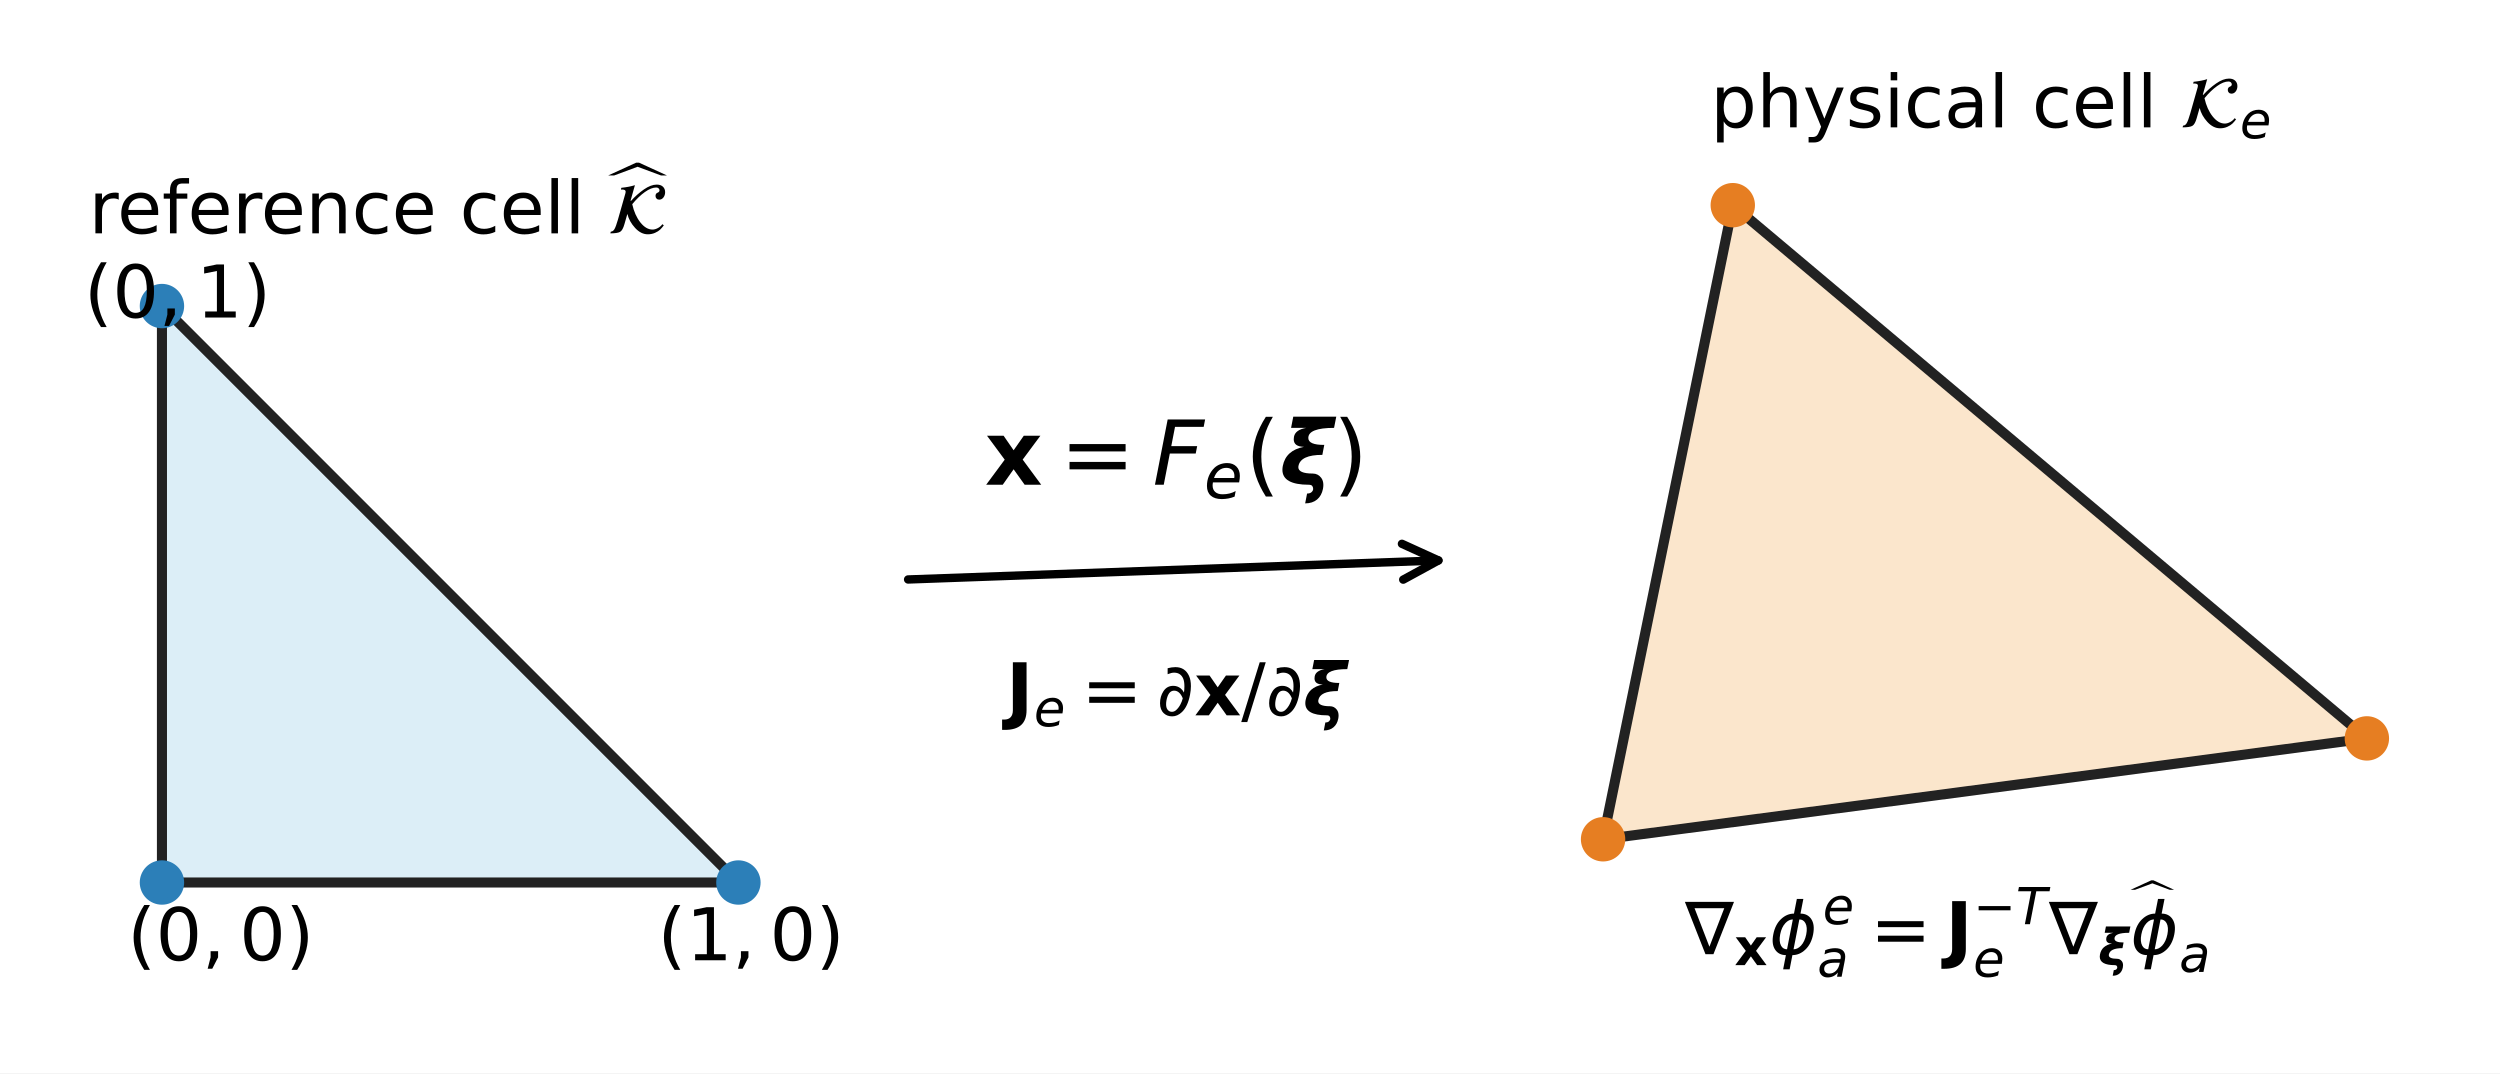
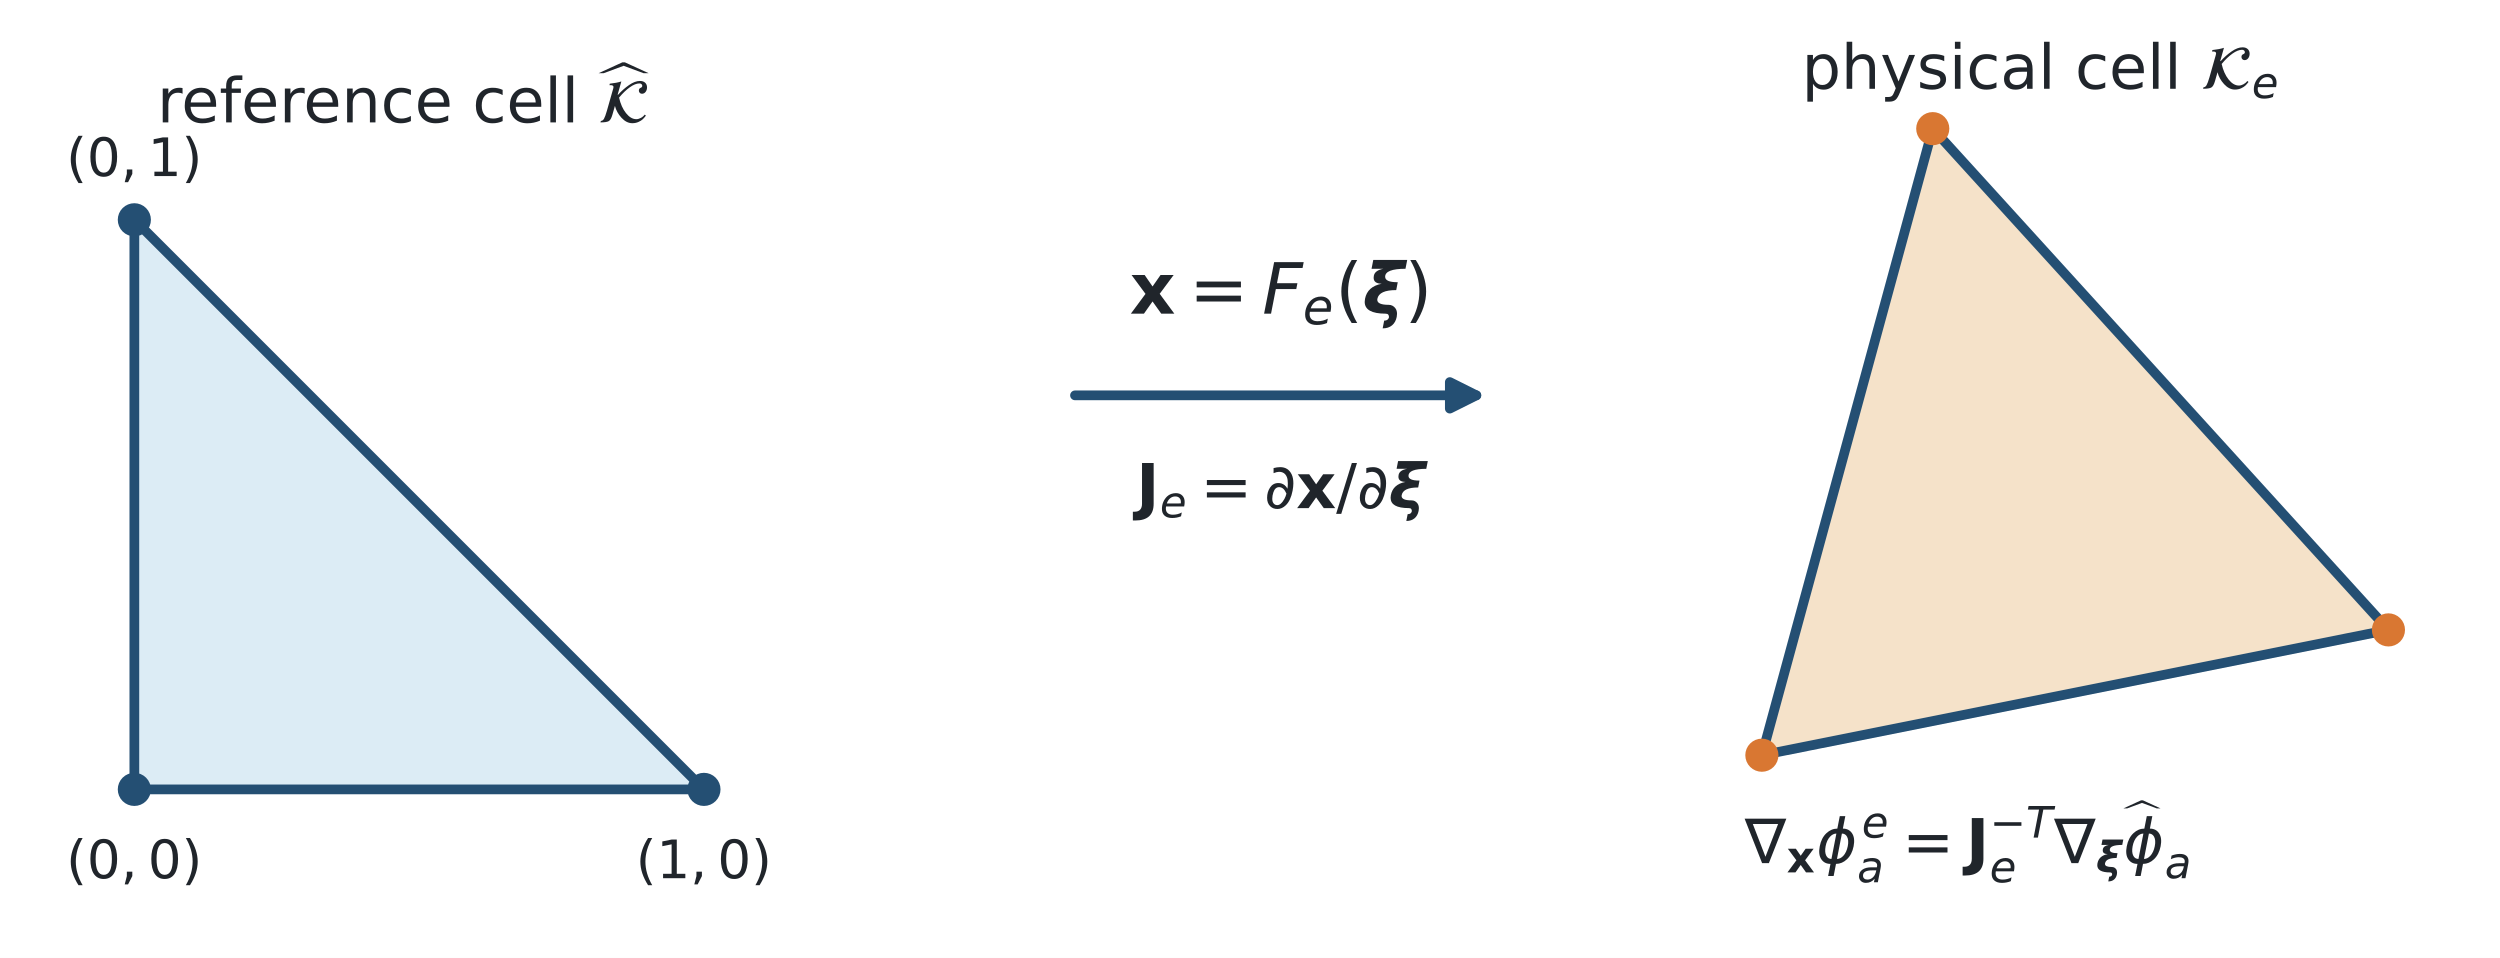
- <svg xmlns="http://www.w3.org/2000/svg" xmlns:xlink="http://www.w3.org/1999/xlink" width="446.526pt" height="191.7pt" viewBox="0 0 446.526 191.7" version="1.1">
+ <svg xmlns="http://www.w3.org/2000/svg" xmlns:xlink="http://www.w3.org/1999/xlink" width="565.703pt" height="216.756pt" viewBox="0 0 565.703 216.756" version="1.1">
  <defs>
    <style type="text/css">*{stroke-linejoin: round; stroke-linecap: butt}</style>
  </defs>
  <g id="figure_1">
    <g id="patch_1">
-       <path d="M 0 191.7  L 446.526 191.7  L 446.526 0  L 0 0  z " style="fill: #ffffff" />
+       <path d="M 0 216.756 L 565.703 216.756 L 565.703 0 L 0 0 z " style="fill: #ffffff" />
    </g>
    <g id="axes_1">
      <g id="patch_2">
-         <path d="M 28.926 157.626  L 131.886 157.626  L 28.926 54.666  z " clip-path="url(#p249326efd0)" style="fill: #dceef7; stroke: #222222; stroke-width: 1.8; stroke-linejoin: miter" />
-       </g>
-       <g id="patch_3">
-         <path d="M 286.326 149.904  L 422.748 131.886  L 309.492 36.648  z " clip-path="url(#p249326efd0)" style="fill: #fbe6cc; stroke: #222222; stroke-width: 1.8; stroke-linejoin: miter" />
-       </g>
-       <g id="patch_4">
-         <path d="M 162.2 103.5  Q 210.395 101.77 256.913 100.1  " clip-path="url(#p249326efd0)" style="fill: none; stroke: #000000; stroke-width: 1.5; stroke-linecap: round" />
-         <path d="M 250.403 97.132  L 256.913 100.1  L 250.632 103.528  " clip-path="url(#p249326efd0)" style="fill: none; stroke: #000000; stroke-width: 1.5; stroke-linecap: round" />
-       </g>
-       <g id="PathCollection_1">
-         <defs>
-           <path id="m99f0f6bdcd" d="M 0 3.464  C 0.919 3.464 1.8 3.099 2.449 2.449  C 3.099 1.8 3.464 0.919 3.464 0  C 3.464 -0.919 3.099 -1.8 2.449 -2.449  C 1.8 -3.099 0.919 -3.464 0 -3.464  C -0.919 -3.464 -1.8 -3.099 -2.449 -2.449  C -3.099 -1.8 -3.464 -0.919 -3.464 0  C -3.464 0.919 -3.099 1.8 -2.449 2.449  C -1.8 3.099 -0.919 3.464 0 3.464  z " style="stroke: #2c7fb8" />
-         </defs>
-         <g clip-path="url(#p249326efd0)">
-           <use xlink:href="#m99f0f6bdcd" x="28.926" y="157.626" style="fill: #2c7fb8; stroke: #2c7fb8" />
-         </g>
-       </g>
-       <g id="PathCollection_2">
-         <g clip-path="url(#p249326efd0)">
-           <use xlink:href="#m99f0f6bdcd" x="131.886" y="157.626" style="fill: #2c7fb8; stroke: #2c7fb8" />
-         </g>
-       </g>
-       <g id="PathCollection_3">
-         <g clip-path="url(#p249326efd0)">
-           <use xlink:href="#m99f0f6bdcd" x="28.926" y="54.666" style="fill: #2c7fb8; stroke: #2c7fb8" />
-         </g>
-       </g>
-       <g id="PathCollection_4">
-         <defs>
-           <path id="m989fce2bdb" d="M 0 3.464  C 0.919 3.464 1.8 3.099 2.449 2.449  C 3.099 1.8 3.464 0.919 3.464 0  C 3.464 -0.919 3.099 -1.8 2.449 -2.449  C 1.8 -3.099 0.919 -3.464 0 -3.464  C -0.919 -3.464 -1.8 -3.099 -2.449 -2.449  C -3.099 -1.8 -3.464 -0.919 -3.464 0  C -3.464 0.919 -3.099 1.8 -2.449 2.449  C -1.8 3.099 -0.919 3.464 0 3.464  z " style="stroke: #e67e22" />
-         </defs>
-         <g clip-path="url(#p249326efd0)">
-           <use xlink:href="#m989fce2bdb" x="286.326" y="149.904" style="fill: #e67e22; stroke: #e67e22" />
-         </g>
-       </g>
-       <g id="PathCollection_5">
-         <g clip-path="url(#p249326efd0)">
-           <use xlink:href="#m989fce2bdb" x="422.748" y="131.886" style="fill: #e67e22; stroke: #e67e22" />
-         </g>
-       </g>
-       <g id="PathCollection_6">
-         <g clip-path="url(#p249326efd0)">
-           <use xlink:href="#m989fce2bdb" x="309.492" y="36.648" style="fill: #e67e22; stroke: #e67e22" />
-         </g>
+         <path d="M 30.4 178.623 L 159.289 178.623 L 30.4 49.733 z " clip-path="url(#p530f36eb81)" style="fill: #dcecf5; stroke: #244f73; stroke-width: 2.2; stroke-linejoin: miter" />
      </g>
      <g id="text_1">
-         <g transform="translate(15.861 41.796) scale(0.13 -0.13)">
-           <defs>
-             <path id="DejaVuSans-55" d="M 2631 2963  Q 2534 3019 2420 3045  Q 2306 3072 2169 3072  Q 1681 3072 1420 2755  Q 1159 2438 1159 1844  L 1159 0  L 581 0  L 581 3500  L 1159 3500  L 1159 2956  Q 1341 3275 1631 3429  Q 1922 3584 2338 3584  Q 2397 3584 2469 3576  Q 2541 3569 2628 3553  L 2631 2963  z " transform="scale(0.015625)" />
-             <path id="DejaVuSans-48" d="M 3597 1894  L 3597 1613  L 953 1613  Q 991 1019 1311 708  Q 1631 397 2203 397  Q 2534 397 2845 478  Q 3156 559 3463 722  L 3463 178  Q 3153 47 2828 -22  Q 2503 -91 2169 -91  Q 1331 -91 842 396  Q 353 884 353 1716  Q 353 2575 817 3079  Q 1281 3584 2069 3584  Q 2775 3584 3186 3129  Q 3597 2675 3597 1894  z M 3022 2063  Q 3016 2534 2758 2815  Q 2500 3097 2075 3097  Q 1594 3097 1305 2825  Q 1016 2553 972 2059  L 3022 2063  z " transform="scale(0.015625)" />
-             <path id="DejaVuSans-49" d="M 2375 4863  L 2375 4384  L 1825 4384  Q 1516 4384 1395 4259  Q 1275 4134 1275 3809  L 1275 3500  L 2222 3500  L 2222 3053  L 1275 3053  L 1275 0  L 697 0  L 697 3053  L 147 3053  L 147 3500  L 697 3500  L 697 3744  Q 697 4328 969 4595  Q 1241 4863 1831 4863  L 2375 4863  z " transform="scale(0.015625)" />
-             <path id="DejaVuSans-51" d="M 3513 2113  L 3513 0  L 2938 0  L 2938 2094  Q 2938 2591 2744 2837  Q 2550 3084 2163 3084  Q 1697 3084 1428 2787  Q 1159 2491 1159 1978  L 1159 0  L 581 0  L 581 3500  L 1159 3500  L 1159 2956  Q 1366 3272 1645 3428  Q 1925 3584 2291 3584  Q 2894 3584 3203 3211  Q 3513 2838 3513 2113  z " transform="scale(0.015625)" />
-             <path id="DejaVuSans-46" d="M 3122 3366  L 3122 2828  Q 2878 2963 2633 3030  Q 2388 3097 2138 3097  Q 1578 3097 1268 2742  Q 959 2388 959 1747  Q 959 1106 1268 751  Q 1578 397 2138 397  Q 2388 397 2633 464  Q 2878 531 3122 666  L 3122 134  Q 2881 22 2623 -34  Q 2366 -91 2075 -91  Q 1284 -91 818 406  Q 353 903 353 1747  Q 353 2603 823 3093  Q 1294 3584 2113 3584  Q 2378 3584 2631 3529  Q 2884 3475 3122 3366  z " transform="scale(0.015625)" />
+         <g style="fill: #20252b" transform="translate(35.55562 27.82227) scale(0.14 -0.14)">
+           <defs>
+             <path id="DejaVuSans-55" d="M 2631 2963 Q 2534 3019 2420 3045 Q 2306 3072 2169 3072 Q 1681 3072 1420 2755 Q 1159 2438 1159 1844 L 1159 0 L 581 0 L 581 3500 L 1159 3500 L 1159 2956 Q 1341 3275 1631 3429 Q 1922 3584 2338 3584 Q 2397 3584 2469 3576 Q 2541 3569 2628 3553 L 2631 2963 z " transform="scale(0.015625)" />
+             <path id="DejaVuSans-48" d="M 3597 1894 L 3597 1613 L 953 1613 Q 991 1019 1311 708 Q 1631 397 2203 397 Q 2534 397 2845 478 Q 3156 559 3463 722 L 3463 178 Q 3153 47 2828 -22 Q 2503 -91 2169 -91 Q 1331 -91 842 396 Q 353 884 353 1716 Q 353 2575 817 3079 Q 1281 3584 2069 3584 Q 2775 3584 3186 3129 Q 3597 2675 3597 1894 z M 3022 2063 Q 3016 2534 2758 2815 Q 2500 3097 2075 3097 Q 1594 3097 1305 2825 Q 1016 2553 972 2059 L 3022 2063 z " transform="scale(0.015625)" />
+             <path id="DejaVuSans-49" d="M 2375 4863 L 2375 4384 L 1825 4384 Q 1516 4384 1395 4259 Q 1275 4134 1275 3809 L 1275 3500 L 2222 3500 L 2222 3053 L 1275 3053 L 1275 0 L 697 0 L 697 3053 L 147 3053 L 147 3500 L 697 3500 L 697 3744 Q 697 4328 969 4595 Q 1241 4863 1831 4863 L 2375 4863 z " transform="scale(0.015625)" />
+             <path id="DejaVuSans-51" d="M 3513 2113 L 3513 0 L 2938 0 L 2938 2094 Q 2938 2591 2744 2837 Q 2550 3084 2163 3084 Q 1697 3084 1428 2787 Q 1159 2491 1159 1978 L 1159 0 L 581 0 L 581 3500 L 1159 3500 L 1159 2956 Q 1366 3272 1645 3428 Q 1925 3584 2291 3584 Q 2894 3584 3203 3211 Q 3513 2838 3513 2113 z " transform="scale(0.015625)" />
+             <path id="DejaVuSans-46" d="M 3122 3366 L 3122 2828 Q 2878 2963 2633 3030 Q 2388 3097 2138 3097 Q 1578 3097 1268 2742 Q 959 2388 959 1747 Q 959 1106 1268 751 Q 1578 397 2138 397 Q 2388 397 2633 464 Q 2878 531 3122 666 L 3122 134 Q 2881 22 2623 -34 Q 2366 -91 2075 -91 Q 1284 -91 818 406 Q 353 903 353 1747 Q 353 2603 823 3093 Q 1294 3584 2113 3584 Q 2378 3584 2631 3529 Q 2884 3475 3122 3366 z " transform="scale(0.015625)" />
            <path id="DejaVuSans-3" transform="scale(0.015625)" />
-             <path id="DejaVuSans-4f" d="M 603 4863  L 1178 4863  L 1178 0  L 603 0  L 603 4863  z " transform="scale(0.015625)" />
-             <path id="STIXSizeTwoSym-Regular-12" d="M -1094 3610  L -1728 3610  L -4224 4538  L -6726 3610  L -7360 3610  L -4378 4973  L -4070 4973  L -1094 3610  z " transform="scale(0.015625)" />
-             <path id="STIXNonUnicode-Italic-7d" d="M 1971 2874  L 2010 2854  Q 2528 3430 3142 3859  Q 3757 4288 4275 4288  Q 4621 4288 4816 4105  Q 5011 3923 5011 3622  Q 5011 3354 4864 3158  Q 4717 2963 4486 2963  Q 4346 2963 4256 3059  Q 4166 3155 4166 3290  Q 4166 3411 4220 3481  Q 4275 3552 4342 3574  Q 4410 3597 4464 3648  Q 4518 3699 4518 3782  Q 4518 3878 4441 3955  Q 4365 4032 4230 4032  Q 3789 4032 3232 3635  Q 2675 3238 2118 2566  Q 2336 1587 2835 960  Q 3334 333 3904 333  Q 4122 333 4371 464  Q 4621 595 4768 806  L 4896 704  Q 4723 474 4569 326  Q 4416 179 4128 48  Q 3840 -83 3488 -83  Q 2886 -83 2371 477  Q 1856 1037 1690 1709  L 1434 813  Q 1280 262 1049 131  Q 819 0 192 0  L 237 154  Q 429 154 557 374  Q 685 595 858 1197  L 1517 3514  Q 1542 3590 1542 3661  Q 1542 3853 1242 3853  Q 1171 3853 1126 3846  L 1158 4006  Q 1882 4083 2355 4237  L 1971 2874  z " transform="scale(0.015625)" />
+             <path id="DejaVuSans-4f" d="M 603 4863 L 1178 4863 L 1178 0 L 603 0 L 603 4863 z " transform="scale(0.015625)" />
+             <path id="STIXSizeTwoSym-Regular-12" d="M -1094 3610 L -1728 3610 L -4224 4538 L -6726 3610 L -7360 3610 L -4378 4973 L -4070 4973 L -1094 3610 z " transform="scale(0.015625)" />
+             <path id="STIXNonUnicode-Italic-7d" d="M 1971 2874 L 2010 2854 Q 2528 3430 3142 3859 Q 3757 4288 4275 4288 Q 4621 4288 4816 4105 Q 5011 3923 5011 3622 Q 5011 3354 4864 3158 Q 4717 2963 4486 2963 Q 4346 2963 4256 3059 Q 4166 3155 4166 3290 Q 4166 3411 4220 3481 Q 4275 3552 4342 3574 Q 4410 3597 4464 3648 Q 4518 3699 4518 3782 Q 4518 3878 4441 3955 Q 4365 4032 4230 4032 Q 3789 4032 3232 3635 Q 2675 3238 2118 2566 Q 2336 1587 2835 960 Q 3334 333 3904 333 Q 4122 333 4371 464 Q 4621 595 4768 806 L 4896 704 Q 4723 474 4569 326 Q 4416 179 4128 48 Q 3840 -83 3488 -83 Q 2886 -83 2371 477 Q 1856 1037 1690 1709 L 1434 813 Q 1280 262 1049 131 Q 819 0 192 0 L 237 154 Q 429 154 557 374 Q 685 595 858 1197 L 1517 3514 Q 1542 3590 1542 3661 Q 1542 3853 1242 3853 Q 1171 3853 1126 3846 L 1158 4006 Q 1882 4083 2355 4237 L 1971 2874 z " transform="scale(0.015625)" />
          </defs>
          <use xlink:href="#DejaVuSans-55" transform="translate(0 0.890625)" />
          <use xlink:href="#DejaVuSans-48" transform="translate(39.11328 0.890625)" />
          <use xlink:href="#DejaVuSans-49" transform="translate(100.6367 0.890625)" />
          <use xlink:href="#DejaVuSans-48" transform="translate(135.8418 0.890625)" />
          <use xlink:href="#DejaVuSans-55" transform="translate(197.3652 0.890625)" />
          <use xlink:href="#DejaVuSans-48" transform="translate(236.4785 0.890625)" />
          <use xlink:href="#DejaVuSans-51" transform="translate(298.002 0.890625)" />
          <use xlink:href="#DejaVuSans-46" transform="translate(361.3809 0.890625)" />
          <use xlink:href="#DejaVuSans-48" transform="translate(416.3613 0.890625)" />
          <use xlink:href="#DejaVuSans-3" transform="translate(477.8848 0.890625)" />
          <use xlink:href="#DejaVuSans-46" transform="translate(509.6719 0.890625)" />
          <use xlink:href="#DejaVuSans-48" transform="translate(564.6523 0.890625)" />
          <use xlink:href="#DejaVuSans-4f" transform="translate(626.1758 0.890625)" />
          <use xlink:href="#DejaVuSans-4f" transform="translate(653.959 0.890625)" />
          <use xlink:href="#DejaVuSans-3" transform="translate(681.7422 0.890625)" />
          <use xlink:href="#STIXSizeTwoSym-Regular-12" transform="translate(808.5449 33.79688) scale(0.8263)" />
          <use xlink:href="#STIXNonUnicode-Italic-7d" transform="translate(713.5293 0.890625)" />
        </g>
      </g>
+       <g id="line2d_1">
+         <defs>
+           <path id="m562fd48746" d="M 0 3.25 C 0.862 3.25 1.689 2.908 2.298 2.298 C 2.908 1.689 3.25 0.862 3.25 0 C 3.25 -0.862 2.908 -1.689 2.298 -2.298 C 1.689 -2.908 0.862 -3.25 0 -3.25 C -0.862 -3.25 -1.689 -2.908 -2.298 -2.298 C -2.908 -1.689 -3.25 -0.862 -3.25 0 C -3.25 0.862 -2.908 1.689 -2.298 2.298 C -1.689 2.908 -0.862 3.25 0 3.25 z " style="stroke: #244f73" />
+         </defs>
+         <g clip-path="url(#p530f36eb81)">
+           <use xlink:href="#m562fd48746" x="30.4" y="178.623" style="fill: #244f73; stroke: #244f73" />
+         </g>
+       </g>
+       <g id="line2d_2">
+         <g clip-path="url(#p530f36eb81)">
+           <use xlink:href="#m562fd48746" x="159.289" y="178.623" style="fill: #244f73; stroke: #244f73" />
+         </g>
+       </g>
+       <g id="line2d_3">
+         <g clip-path="url(#p530f36eb81)">
+           <use xlink:href="#m562fd48746" x="30.4" y="49.733" style="fill: #244f73; stroke: #244f73" />
+         </g>
+       </g>
      <g id="text_2">
-         <g transform="translate(305.514 22.7484) scale(0.13 -0.13)">
-           <defs>
-             <path id="DejaVuSans-53" d="M 1159 525  L 1159 -1331  L 581 -1331  L 581 3500  L 1159 3500  L 1159 2969  Q 1341 3281 1617 3432  Q 1894 3584 2278 3584  Q 2916 3584 3314 3078  Q 3713 2572 3713 1747  Q 3713 922 3314 415  Q 2916 -91 2278 -91  Q 1894 -91 1617 61  Q 1341 213 1159 525  z M 3116 1747  Q 3116 2381 2855 2742  Q 2594 3103 2138 3103  Q 1681 3103 1420 2742  Q 1159 2381 1159 1747  Q 1159 1113 1420 752  Q 1681 391 2138 391  Q 2594 391 2855 752  Q 3116 1113 3116 1747  z " transform="scale(0.015625)" />
-             <path id="DejaVuSans-4b" d="M 3513 2113  L 3513 0  L 2938 0  L 2938 2094  Q 2938 2591 2744 2837  Q 2550 3084 2163 3084  Q 1697 3084 1428 2787  Q 1159 2491 1159 1978  L 1159 0  L 581 0  L 581 4863  L 1159 4863  L 1159 2956  Q 1366 3272 1645 3428  Q 1925 3584 2291 3584  Q 2894 3584 3203 3211  Q 3513 2838 3513 2113  z " transform="scale(0.015625)" />
-             <path id="DejaVuSans-5c" d="M 2059 -325  Q 1816 -950 1584 -1140  Q 1353 -1331 966 -1331  L 506 -1331  L 506 -850  L 844 -850  Q 1081 -850 1212 -737  Q 1344 -625 1503 -206  L 1606 56  L 191 3500  L 800 3500  L 1894 763  L 2988 3500  L 3597 3500  L 2059 -325  z " transform="scale(0.015625)" />
-             <path id="DejaVuSans-56" d="M 2834 3397  L 2834 2853  Q 2591 2978 2328 3040  Q 2066 3103 1784 3103  Q 1356 3103 1142 2972  Q 928 2841 928 2578  Q 928 2378 1081 2264  Q 1234 2150 1697 2047  L 1894 2003  Q 2506 1872 2764 1633  Q 3022 1394 3022 966  Q 3022 478 2636 193  Q 2250 -91 1575 -91  Q 1294 -91 989 -36  Q 684 19 347 128  L 347 722  Q 666 556 975 473  Q 1284 391 1588 391  Q 1994 391 2212 530  Q 2431 669 2431 922  Q 2431 1156 2273 1281  Q 2116 1406 1581 1522  L 1381 1569  Q 847 1681 609 1914  Q 372 2147 372 2553  Q 372 3047 722 3315  Q 1072 3584 1716 3584  Q 2034 3584 2315 3537  Q 2597 3491 2834 3397  z " transform="scale(0.015625)" />
-             <path id="DejaVuSans-4c" d="M 603 3500  L 1178 3500  L 1178 0  L 603 0  L 603 3500  z M 603 4863  L 1178 4863  L 1178 4134  L 603 4134  L 603 4863  z " transform="scale(0.015625)" />
-             <path id="DejaVuSans-44" d="M 2194 1759  Q 1497 1759 1228 1600  Q 959 1441 959 1056  Q 959 750 1161 570  Q 1363 391 1709 391  Q 2188 391 2477 730  Q 2766 1069 2766 1631  L 2766 1759  L 2194 1759  z M 3341 1997  L 3341 0  L 2766 0  L 2766 531  Q 2569 213 2275 61  Q 1981 -91 1556 -91  Q 1019 -91 701 211  Q 384 513 384 1019  Q 384 1609 779 1909  Q 1175 2209 1959 2209  L 2766 2209  L 2766 2266  Q 2766 2663 2505 2880  Q 2244 3097 1772 3097  Q 1472 3097 1187 3025  Q 903 2953 641 2809  L 641 3341  Q 956 3463 1253 3523  Q 1550 3584 1831 3584  Q 2591 3584 2966 3190  Q 3341 2797 3341 1997  z " transform="scale(0.015625)" />
-             <path id="DejaVuSans-Oblique-48" d="M 3078 2063  Q 3088 2113 3092 2166  Q 3097 2219 3097 2272  Q 3097 2653 2873 2875  Q 2650 3097 2266 3097  Q 1838 3097 1509 2826  Q 1181 2556 1013 2059  L 3078 2063  z M 3578 1613  L 903 1613  Q 884 1494 878 1425  Q 872 1356 872 1306  Q 872 872 1139 634  Q 1406 397 1894 397  Q 2269 397 2603 481  Q 2938 566 3225 728  L 3116 159  Q 2806 34 2476 -28  Q 2147 -91 1806 -91  Q 1078 -91 686 257  Q 294 606 294 1247  Q 294 1794 489 2264  Q 684 2734 1063 3103  Q 1306 3334 1642 3459  Q 1978 3584 2356 3584  Q 2950 3584 3301 3228  Q 3653 2872 3653 2272  Q 3653 2128 3634 1964  Q 3616 1800 3578 1613  z " transform="scale(0.015625)" />
+         <g style="fill: #20252b" transform="translate(14.98005 198.7412) scale(0.12 -0.12)">
+           <defs>
+             <path id="DejaVuSans-b" d="M 1984 4856 Q 1566 4138 1362 3434 Q 1159 2731 1159 2009 Q 1159 1288 1364 580 Q 1569 -128 1984 -844 L 1484 -844 Q 1016 -109 783 600 Q 550 1309 550 2009 Q 550 2706 781 3412 Q 1013 4119 1484 4856 L 1984 4856 z " transform="scale(0.015625)" />
+             <path id="DejaVuSans-13" d="M 2034 4250 Q 1547 4250 1301 3770 Q 1056 3291 1056 2328 Q 1056 1369 1301 889 Q 1547 409 2034 409 Q 2525 409 2770 889 Q 3016 1369 3016 2328 Q 3016 3291 2770 3770 Q 2525 4250 2034 4250 z M 2034 4750 Q 2819 4750 3233 4129 Q 3647 3509 3647 2328 Q 3647 1150 3233 529 Q 2819 -91 2034 -91 Q 1250 -91 836 529 Q 422 1150 422 2328 Q 422 3509 836 4129 Q 1250 4750 2034 4750 z " transform="scale(0.015625)" />
+             <path id="DejaVuSans-f" d="M 750 794 L 1409 794 L 1409 256 L 897 -744 L 494 -744 L 750 256 L 750 794 z " transform="scale(0.015625)" />
+             <path id="DejaVuSans-c" d="M 513 4856 L 1013 4856 Q 1481 4119 1714 3412 Q 1947 2706 1947 2009 Q 1947 1309 1714 600 Q 1481 -109 1013 -844 L 513 -844 Q 928 -128 1133 580 Q 1338 1288 1338 2009 Q 1338 2731 1133 3434 Q 928 4138 513 4856 z " transform="scale(0.015625)" />
+           </defs>
+           <use xlink:href="#DejaVuSans-b" transform="translate(0 0.125)" />
+           <use xlink:href="#DejaVuSans-13" transform="translate(39.01367 0.125)" />
+           <use xlink:href="#DejaVuSans-f" transform="translate(102.6367 0.125)" />
+           <use xlink:href="#DejaVuSans-13" transform="translate(153.9062 0.125)" />
+           <use xlink:href="#DejaVuSans-c" transform="translate(217.5293 0.125)" />
+         </g>
+       </g>
+       <g id="text_3">
+         <g style="fill: #20252b" transform="translate(143.8692 198.7412) scale(0.12 -0.12)">
+           <defs>
+             <path id="DejaVuSans-14" d="M 794 531 L 1825 531 L 1825 4091 L 703 3866 L 703 4441 L 1819 4666 L 2450 4666 L 2450 531 L 3481 531 L 3481 0 L 794 0 L 794 531 z " transform="scale(0.015625)" />
+           </defs>
+           <use xlink:href="#DejaVuSans-b" transform="translate(0 0.125)" />
+           <use xlink:href="#DejaVuSans-14" transform="translate(39.01367 0.125)" />
+           <use xlink:href="#DejaVuSans-f" transform="translate(102.6367 0.125)" />
+           <use xlink:href="#DejaVuSans-13" transform="translate(153.9062 0.125)" />
+           <use xlink:href="#DejaVuSans-c" transform="translate(217.5293 0.125)" />
+         </g>
+       </g>
+       <g id="text_4">
+         <g style="fill: #20252b" transform="translate(14.98005 39.85202) scale(0.12 -0.12)">
+           <use xlink:href="#DejaVuSans-b" transform="translate(0 0.125)" />
+           <use xlink:href="#DejaVuSans-13" transform="translate(39.01367 0.125)" />
+           <use xlink:href="#DejaVuSans-f" transform="translate(102.6367 0.125)" />
+           <use xlink:href="#DejaVuSans-14" transform="translate(153.9062 0.125)" />
+           <use xlink:href="#DejaVuSans-c" transform="translate(217.5293 0.125)" />
+         </g>
+       </g>
+     </g>
+     <g id="axes_2">
+       <g id="patch_3">
+         <path d="M 243.253 89.459 Q 289.891 89.459 334.069 89.459 " clip-path="url(#p63fe8cd0a6)" style="fill: none; stroke: #244f73; stroke-width: 2.2; stroke-linecap: round" />
+         <path d="M 328.069 86.459 L 334.069 89.459 L 328.069 92.459 z " clip-path="url(#p63fe8cd0a6)" style="fill: #244f73; stroke: #244f73; stroke-width: 2.2; stroke-linecap: round" />
+       </g>
+       <g id="text_5">
+         <g style="fill: #20252b" transform="translate(255.651 70.97958) scale(0.16 -0.16)">
+           <defs>
+             <path id="DejaVuSans-Bold-5b" d="M 1422 1791 L 159 3500 L 1344 3500 L 2059 2463 L 2784 3500 L 3969 3500 L 2706 1797 L 4031 0 L 2847 0 L 2059 1106 L 1281 0 L 97 0 L 1422 1791 z " transform="scale(0.015625)" />
+             <path id="DejaVuSans-20" d="M 678 2906 L 4684 2906 L 4684 2381 L 678 2381 L 678 2906 z M 678 1631 L 4684 1631 L 4684 1100 L 678 1100 L 678 1631 z " transform="scale(0.015625)" />
+             <path id="DejaVuSans-Oblique-29" d="M 1081 4666 L 3756 4666 L 3653 4134 L 1606 4134 L 1338 2759 L 3188 2759 L 3084 2228 L 1234 2228 L 800 0 L 172 0 L 1081 4666 z " transform="scale(0.015625)" />
+             <path id="DejaVuSans-Oblique-48" d="M 3078 2063 Q 3088 2113 3092 2166 Q 3097 2219 3097 2272 Q 3097 2653 2873 2875 Q 2650 3097 2266 3097 Q 1838 3097 1509 2826 Q 1181 2556 1013 2059 L 3078 2063 z M 3578 1613 L 903 1613 Q 884 1494 878 1425 Q 872 1356 872 1306 Q 872 872 1139 634 Q 1406 397 1894 397 Q 2269 397 2603 481 Q 2938 566 3225 728 L 3116 159 Q 2806 34 2476 -28 Q 2147 -91 1806 -91 Q 1078 -91 686 257 Q 294 606 294 1247 Q 294 1794 489 2264 Q 684 2734 1063 3103 Q 1306 3334 1642 3459 Q 1978 3584 2356 3584 Q 2950 3584 3301 3228 Q 3653 2872 3653 2272 Q 3653 2128 3634 1964 Q 3616 1800 3578 1613 z " transform="scale(0.015625)" />
+             <path id="DejaVuSans-BoldOblique-352" d="M 3859 4063 Q 2019 4063 2019 3341 Q 2019 2841 3159 2847 L 3022 2134 Q 1472 2138 1316 1344 Q 1306 1297 1306 1256 Q 1306 800 2338 800 Q 2709 800 2944 491 Q 3094 288 3094 -13 Q 3094 -144 3066 -294 Q 2969 -784 2644 -1056 Q 2316 -1331 1794 -1331 L 1931 -628 Q 2150 -628 2256 -522 Q 2366 -416 2366 -297 Q 2366 -181 2303 -91 Q 2238 0 2053 0 Q 169 3 169 1066 Q 169 1197 197 1344 Q 413 2459 1709 2709 Q 978 2722 978 3250 Q 978 3338 997 3438 Q 1097 3928 1869 4063 L 788 4063 L 944 4863 L 4016 4863 L 3859 4063 z " transform="scale(0.015625)" />
+           </defs>
+           <use xlink:href="#DejaVuSans-Bold-5b" transform="translate(0 0.015625)" />
+           <use xlink:href="#DejaVuSans-20" transform="translate(83.98438 0.015625)" />
+           <use xlink:href="#DejaVuSans-Oblique-29" transform="translate(187.2559 0.015625)" />
+           <use xlink:href="#DejaVuSans-Oblique-48" transform="translate(244.7754 -14.98433) scale(0.7)" />
+           <use xlink:href="#DejaVuSans-b" transform="translate(290.5762 0.015625)" />
+           <use xlink:href="#DejaVuSans-BoldOblique-352" transform="translate(329.5898 0.015625)" />
+           <use xlink:href="#DejaVuSans-c" transform="translate(388.6719 0.015625)" />
+         </g>
+       </g>
+       <g id="text_6">
+         <g style="fill: #20252b" transform="translate(257.131 114.9777) scale(0.14 -0.14)">
+           <defs>
+             <path id="DejaVuSans-Bold-2d" d="M 588 4666 L 1791 4666 L 1791 453 Q 1791 -419 1317 -850 Q 844 -1281 -116 -1281 L -359 -1281 L -359 -372 L -172 -372 Q 203 -372 395 -162 Q 588 47 588 453 L 588 4666 z " transform="scale(0.015625)" />
+             <path id="DejaVuSans-c8c" d="M 1366 -91 Q 925 -91 638 175 Q 297 491 297 1063 Q 297 1656 597 2119 Q 906 2594 1463 2594 Q 1828 2594 2116 2366 Q 2284 2231 2400 2006 Q 2441 2259 2441 2547 Q 2441 2969 2341 3213 Q 2119 3753 1531 3753 Q 1309 3753 966 3616 L 966 4141 Q 1328 4238 1653 4238 Q 2491 4238 2847 3469 Q 3013 3106 3013 2566 Q 3013 2213 2934 1803 Q 2738 778 2228 291 Q 1828 -91 1366 -91 z M 831 969 Q 831 656 969 488 Q 1116 309 1341 309 Q 1541 309 1700 450 Q 1925 644 2091 959 Q 2228 1219 2297 1497 Q 2019 2169 1538 2169 Q 1125 2169 944 1625 Q 831 1288 831 969 z " transform="scale(0.015625)" />
+             <path id="DejaVuSans-12" d="M 1625 4666 L 2156 4666 L 531 -594 L 0 -594 L 1625 4666 z " transform="scale(0.015625)" />
+           </defs>
+           <use xlink:href="#DejaVuSans-Bold-2d" transform="translate(0 0.015625)" />
+           <use xlink:href="#DejaVuSans-Oblique-48" transform="translate(38.16406 -14.98433) scale(0.7)" />
+           <use xlink:href="#DejaVuSans-20" transform="translate(103.4473 0.015625)" />
+           <use xlink:href="#DejaVuSans-c8c" transform="translate(206.7188 0.015625)" />
+           <use xlink:href="#DejaVuSans-Bold-5b" transform="translate(258.4277 0.015625)" />
+           <use xlink:href="#DejaVuSans-12" transform="translate(322.9297 0.015625)" />
+           <use xlink:href="#DejaVuSans-c8c" transform="translate(356.6211 0.015625)" />
+           <use xlink:href="#DejaVuSans-BoldOblique-352" transform="translate(408.3301 0.015625)" />
+         </g>
+       </g>
+     </g>
+     <g id="axes_3">
+       <g id="patch_4">
+         <path d="M 398.68 170.889 L 540.458 142.534 L 437.347 29.111 z " clip-path="url(#p4e9983ca35)" style="fill: #f5e2c9; stroke: #244f73; stroke-width: 2.2; stroke-linejoin: miter" />
+       </g>
+       <g id="line2d_4">
+         <defs>
+           <path id="m5e81057b9d" d="M 0 3.25 C 0.862 3.25 1.689 2.908 2.298 2.298 C 2.908 1.689 3.25 0.862 3.25 0 C 3.25 -0.862 2.908 -1.689 2.298 -2.298 C 1.689 -2.908 0.862 -3.25 0 -3.25 C -0.862 -3.25 -1.689 -2.908 -2.298 -2.298 C -2.908 -1.689 -3.25 -0.862 -3.25 0 C -3.25 0.862 -2.908 1.689 -2.298 2.298 C -1.689 2.908 -0.862 3.25 0 3.25 z " style="stroke: #d97732" />
+         </defs>
+         <g clip-path="url(#p4e9983ca35)">
+           <use xlink:href="#m5e81057b9d" x="398.68" y="170.889" style="fill: #d97732; stroke: #d97732" />
+         </g>
+       </g>
+       <g id="line2d_5">
+         <g clip-path="url(#p4e9983ca35)">
+           <use xlink:href="#m5e81057b9d" x="540.458" y="142.534" style="fill: #d97732; stroke: #d97732" />
+         </g>
+       </g>
+       <g id="line2d_6">
+         <g clip-path="url(#p4e9983ca35)">
+           <use xlink:href="#m5e81057b9d" x="437.347" y="29.111" style="fill: #d97732; stroke: #d97732" />
+         </g>
+       </g>
+       <g id="text_7">
+         <g style="fill: #20252b" transform="translate(407.7023 20.08892) scale(0.14 -0.14)">
+           <defs>
+             <path id="DejaVuSans-53" d="M 1159 525 L 1159 -1331 L 581 -1331 L 581 3500 L 1159 3500 L 1159 2969 Q 1341 3281 1617 3432 Q 1894 3584 2278 3584 Q 2916 3584 3314 3078 Q 3713 2572 3713 1747 Q 3713 922 3314 415 Q 2916 -91 2278 -91 Q 1894 -91 1617 61 Q 1341 213 1159 525 z M 3116 1747 Q 3116 2381 2855 2742 Q 2594 3103 2138 3103 Q 1681 3103 1420 2742 Q 1159 2381 1159 1747 Q 1159 1113 1420 752 Q 1681 391 2138 391 Q 2594 391 2855 752 Q 3116 1113 3116 1747 z " transform="scale(0.015625)" />
+             <path id="DejaVuSans-4b" d="M 3513 2113 L 3513 0 L 2938 0 L 2938 2094 Q 2938 2591 2744 2837 Q 2550 3084 2163 3084 Q 1697 3084 1428 2787 Q 1159 2491 1159 1978 L 1159 0 L 581 0 L 581 4863 L 1159 4863 L 1159 2956 Q 1366 3272 1645 3428 Q 1925 3584 2291 3584 Q 2894 3584 3203 3211 Q 3513 2838 3513 2113 z " transform="scale(0.015625)" />
+             <path id="DejaVuSans-5c" d="M 2059 -325 Q 1816 -950 1584 -1140 Q 1353 -1331 966 -1331 L 506 -1331 L 506 -850 L 844 -850 Q 1081 -850 1212 -737 Q 1344 -625 1503 -206 L 1606 56 L 191 3500 L 800 3500 L 1894 763 L 2988 3500 L 3597 3500 L 2059 -325 z " transform="scale(0.015625)" />
+             <path id="DejaVuSans-56" d="M 2834 3397 L 2834 2853 Q 2591 2978 2328 3040 Q 2066 3103 1784 3103 Q 1356 3103 1142 2972 Q 928 2841 928 2578 Q 928 2378 1081 2264 Q 1234 2150 1697 2047 L 1894 2003 Q 2506 1872 2764 1633 Q 3022 1394 3022 966 Q 3022 478 2636 193 Q 2250 -91 1575 -91 Q 1294 -91 989 -36 Q 684 19 347 128 L 347 722 Q 666 556 975 473 Q 1284 391 1588 391 Q 1994 391 2212 530 Q 2431 669 2431 922 Q 2431 1156 2273 1281 Q 2116 1406 1581 1522 L 1381 1569 Q 847 1681 609 1914 Q 372 2147 372 2553 Q 372 3047 722 3315 Q 1072 3584 1716 3584 Q 2034 3584 2315 3537 Q 2597 3491 2834 3397 z " transform="scale(0.015625)" />
+             <path id="DejaVuSans-4c" d="M 603 3500 L 1178 3500 L 1178 0 L 603 0 L 603 3500 z M 603 4863 L 1178 4863 L 1178 4134 L 603 4134 L 603 4863 z " transform="scale(0.015625)" />
+             <path id="DejaVuSans-44" d="M 2194 1759 Q 1497 1759 1228 1600 Q 959 1441 959 1056 Q 959 750 1161 570 Q 1363 391 1709 391 Q 2188 391 2477 730 Q 2766 1069 2766 1631 L 2766 1759 L 2194 1759 z M 3341 1997 L 3341 0 L 2766 0 L 2766 531 Q 2569 213 2275 61 Q 1981 -91 1556 -91 Q 1019 -91 701 211 Q 384 513 384 1019 Q 384 1609 779 1909 Q 1175 2209 1959 2209 L 2766 2209 L 2766 2266 Q 2766 2663 2505 2880 Q 2244 3097 1772 3097 Q 1472 3097 1187 3025 Q 903 2953 641 2809 L 641 3341 Q 956 3463 1253 3523 Q 1550 3584 1831 3584 Q 2591 3584 2966 3190 Q 3341 2797 3341 1997 z " transform="scale(0.015625)" />
          </defs>
          <use xlink:href="#DejaVuSans-53" transform="translate(0 0.015625)" />
          <use xlink:href="#DejaVuSans-4b" transform="translate(63.47656 0.015625)" />
          <use xlink:href="#DejaVuSans-5c" transform="translate(126.8555 0.015625)" />
          <use xlink:href="#DejaVuSans-56" transform="translate(186.0352 0.015625)" />
          <use xlink:href="#DejaVuSans-4c" transform="translate(238.1348 0.015625)" />
          <use xlink:href="#DejaVuSans-46" transform="translate(265.918 0.015625)" />
          <use xlink:href="#DejaVuSans-44" transform="translate(320.8984 0.015625)" />
          <use xlink:href="#DejaVuSans-4f" transform="translate(382.1777 0.015625)" />
          <use xlink:href="#DejaVuSans-3" transform="translate(409.9609 0.015625)" />
          <use xlink:href="#DejaVuSans-46" transform="translate(441.748 0.015625)" />
          <use xlink:href="#DejaVuSans-48" transform="translate(496.7285 0.015625)" />
          <use xlink:href="#DejaVuSans-4f" transform="translate(558.252 0.015625)" />
          <use xlink:href="#DejaVuSans-4f" transform="translate(586.0352 0.015625)" />
          <use xlink:href="#DejaVuSans-3" transform="translate(613.8184 0.015625)" />
          <use xlink:href="#STIXNonUnicode-Italic-7d" transform="translate(645.6055 0.015625)" />
          <use xlink:href="#DejaVuSans-Oblique-48" transform="translate(727.4624 -14.98433) scale(0.7)" />
        </g>
      </g>
-       <g id="text_3">
-         <g transform="translate(22.7484 171.5256) scale(0.13 -0.13)">
-           <defs>
-             <path id="DejaVuSans-b" d="M 1984 4856  Q 1566 4138 1362 3434  Q 1159 2731 1159 2009  Q 1159 1288 1364 580  Q 1569 -128 1984 -844  L 1484 -844  Q 1016 -109 783 600  Q 550 1309 550 2009  Q 550 2706 781 3412  Q 1013 4119 1484 4856  L 1984 4856  z " transform="scale(0.015625)" />
-             <path id="DejaVuSans-13" d="M 2034 4250  Q 1547 4250 1301 3770  Q 1056 3291 1056 2328  Q 1056 1369 1301 889  Q 1547 409 2034 409  Q 2525 409 2770 889  Q 3016 1369 3016 2328  Q 3016 3291 2770 3770  Q 2525 4250 2034 4250  z M 2034 4750  Q 2819 4750 3233 4129  Q 3647 3509 3647 2328  Q 3647 1150 3233 529  Q 2819 -91 2034 -91  Q 1250 -91 836 529  Q 422 1150 422 2328  Q 422 3509 836 4129  Q 1250 4750 2034 4750  z " transform="scale(0.015625)" />
-             <path id="DejaVuSans-f" d="M 750 794  L 1409 794  L 1409 256  L 897 -744  L 494 -744  L 750 256  L 750 794  z " transform="scale(0.015625)" />
-             <path id="DejaVuSans-c" d="M 513 4856  L 1013 4856  Q 1481 4119 1714 3412  Q 1947 2706 1947 2009  Q 1947 1309 1714 600  Q 1481 -109 1013 -844  L 513 -844  Q 928 -128 1133 580  Q 1338 1288 1338 2009  Q 1338 2731 1133 3434  Q 928 4138 513 4856  z " transform="scale(0.015625)" />
-           </defs>
-           <use xlink:href="#DejaVuSans-b" transform="translate(0 0.125)" />
-           <use xlink:href="#DejaVuSans-13" transform="translate(39.01367 0.125)" />
-           <use xlink:href="#DejaVuSans-f" transform="translate(102.6367 0.125)" />
-           <use xlink:href="#DejaVuSans-13" transform="translate(153.9062 0.125)" />
-           <use xlink:href="#DejaVuSans-c" transform="translate(217.5293 0.125)" />
-         </g>
-       </g>
-       <g id="text_4">
-         <g transform="translate(117.4716 171.5256) scale(0.13 -0.13)">
-           <defs>
-             <path id="DejaVuSans-14" d="M 794 531  L 1825 531  L 1825 4091  L 703 3866  L 703 4441  L 1819 4666  L 2450 4666  L 2450 531  L 3481 531  L 3481 0  L 794 0  L 794 531  z " transform="scale(0.015625)" />
-           </defs>
-           <use xlink:href="#DejaVuSans-b" transform="translate(0 0.125)" />
-           <use xlink:href="#DejaVuSans-14" transform="translate(39.01367 0.125)" />
-           <use xlink:href="#DejaVuSans-f" transform="translate(102.6367 0.125)" />
-           <use xlink:href="#DejaVuSans-13" transform="translate(153.9062 0.125)" />
-           <use xlink:href="#DejaVuSans-c" transform="translate(217.5293 0.125)" />
-         </g>
-       </g>
-       <g id="text_5">
-         <g transform="translate(15.0264 56.7252) scale(0.13 -0.13)">
-           <use xlink:href="#DejaVuSans-b" transform="translate(0 0.125)" />
-           <use xlink:href="#DejaVuSans-13" transform="translate(39.01367 0.125)" />
-           <use xlink:href="#DejaVuSans-f" transform="translate(102.6367 0.125)" />
-           <use xlink:href="#DejaVuSans-14" transform="translate(153.9062 0.125)" />
-           <use xlink:href="#DejaVuSans-c" transform="translate(217.5293 0.125)" />
-         </g>
-       </g>
-       <g id="text_6">
-         <g transform="translate(175.8956 86.5836) scale(0.16 -0.16)">
-           <defs>
-             <path id="DejaVuSans-Bold-5b" d="M 1422 1791  L 159 3500  L 1344 3500  L 2059 2463  L 2784 3500  L 3969 3500  L 2706 1797  L 4031 0  L 2847 0  L 2059 1106  L 1281 0  L 97 0  L 1422 1791  z " transform="scale(0.015625)" />
-             <path id="DejaVuSans-20" d="M 678 2906  L 4684 2906  L 4684 2381  L 678 2381  L 678 2906  z M 678 1631  L 4684 1631  L 4684 1100  L 678 1100  L 678 1631  z " transform="scale(0.015625)" />
-             <path id="DejaVuSans-Oblique-29" d="M 1081 4666  L 3756 4666  L 3653 4134  L 1606 4134  L 1338 2759  L 3188 2759  L 3084 2228  L 1234 2228  L 800 0  L 172 0  L 1081 4666  z " transform="scale(0.015625)" />
-             <path id="DejaVuSans-BoldOblique-352" d="M 3859 4063  Q 2019 4063 2019 3341  Q 2019 2841 3159 2847  L 3022 2134  Q 1472 2138 1316 1344  Q 1306 1297 1306 1256  Q 1306 800 2338 800  Q 2709 800 2944 491  Q 3094 288 3094 -13  Q 3094 -144 3066 -294  Q 2969 -784 2644 -1056  Q 2316 -1331 1794 -1331  L 1931 -628  Q 2150 -628 2256 -522  Q 2366 -416 2366 -297  Q 2366 -181 2303 -91  Q 2238 0 2053 0  Q 169 3 169 1066  Q 169 1197 197 1344  Q 413 2459 1709 2709  Q 978 2722 978 3250  Q 978 3338 997 3438  Q 1097 3928 1869 4063  L 788 4063  L 944 4863  L 4016 4863  L 3859 4063  z " transform="scale(0.015625)" />
-           </defs>
-           <use xlink:href="#DejaVuSans-Bold-5b" transform="translate(0 0.015625)" />
-           <use xlink:href="#DejaVuSans-20" transform="translate(83.98438 0.015625)" />
-           <use xlink:href="#DejaVuSans-Oblique-29" transform="translate(187.2559 0.015625)" />
-           <use xlink:href="#DejaVuSans-Oblique-48" transform="translate(244.7754 -14.98433) scale(0.7)" />
-           <use xlink:href="#DejaVuSans-b" transform="translate(290.5762 0.015625)" />
-           <use xlink:href="#DejaVuSans-BoldOblique-352" transform="translate(329.5898 0.015625)" />
-           <use xlink:href="#DejaVuSans-c" transform="translate(388.6719 0.015625)" />
-         </g>
-       </g>
-       <g id="text_7">
-         <g transform="translate(179.7156 127.7676) scale(0.13 -0.13)">
-           <defs>
-             <path id="DejaVuSans-Bold-2d" d="M 588 4666  L 1791 4666  L 1791 453  Q 1791 -419 1317 -850  Q 844 -1281 -116 -1281  L -359 -1281  L -359 -372  L -172 -372  Q 203 -372 395 -162  Q 588 47 588 453  L 588 4666  z " transform="scale(0.015625)" />
-             <path id="DejaVuSans-c8c" d="M 1366 -91  Q 925 -91 638 175  Q 297 491 297 1063  Q 297 1656 597 2119  Q 906 2594 1463 2594  Q 1828 2594 2116 2366  Q 2284 2231 2400 2006  Q 2441 2259 2441 2547  Q 2441 2969 2341 3213  Q 2119 3753 1531 3753  Q 1309 3753 966 3616  L 966 4141  Q 1328 4238 1653 4238  Q 2491 4238 2847 3469  Q 3013 3106 3013 2566  Q 3013 2213 2934 1803  Q 2738 778 2228 291  Q 1828 -91 1366 -91  z M 831 969  Q 831 656 969 488  Q 1116 309 1341 309  Q 1541 309 1700 450  Q 1925 644 2091 959  Q 2228 1219 2297 1497  Q 2019 2169 1538 2169  Q 1125 2169 944 1625  Q 831 1288 831 969  z " transform="scale(0.015625)" />
-             <path id="DejaVuSans-12" d="M 1625 4666  L 2156 4666  L 531 -594  L 0 -594  L 1625 4666  z " transform="scale(0.015625)" />
-           </defs>
-           <use xlink:href="#DejaVuSans-Bold-2d" transform="translate(0 0.015625)" />
-           <use xlink:href="#DejaVuSans-Oblique-48" transform="translate(38.16406 -14.98433) scale(0.7)" />
-           <use xlink:href="#DejaVuSans-20" transform="translate(103.4473 0.015625)" />
-           <use xlink:href="#DejaVuSans-c8c" transform="translate(206.7188 0.015625)" />
-           <use xlink:href="#DejaVuSans-Bold-5b" transform="translate(258.4277 0.015625)" />
-           <use xlink:href="#DejaVuSans-12" transform="translate(322.9297 0.015625)" />
-           <use xlink:href="#DejaVuSans-c8c" transform="translate(356.6211 0.015625)" />
-           <use xlink:href="#DejaVuSans-BoldOblique-352" transform="translate(408.3301 0.015625)" />
-         </g>
-       </g>
      <g id="text_8">
-         <g transform="translate(300.977 170.496) scale(0.13 -0.13)">
-           <defs>
-             <path id="DejaVuSans-c91" d="M 2138 659  L 3444 4047  L 831 4047  L 2138 659  z M 1791 0  L -19 4603  L 4300 4603  L 2491 0  L 1791 0  z " transform="scale(0.015625)" />
-             <path id="DejaVuSans-Oblique-369" d="M 2991 4863  L 2738 3572  Q 3363 3572 3684 3094  Q 4016 2606 3850 1747  Q 3681 888 3159 400  Q 2653 -78 2028 -78  L 1784 -1331  L 1213 -1331  L 1456 -78  Q 834 -78 509 400  Q 178 888 347 1747  Q 513 2606 1034 3094  Q 1544 3572 2166 3572  L 2419 4863  L 2991 4863  z M 2128 434  Q 2481 434 2784 756  Q 3116 1116 3244 1747  Q 3369 2372 3169 2738  Q 2991 3059 2638 3059  L 2128 434  z M 1556 434  L 2066 3059  Q 1716 3059 1413 2738  Q 1072 2372 953 1747  Q 834 1116 1028 756  Q 1203 434 1556 434  z " transform="scale(0.015625)" />
-             <path id="DejaVuSans-Oblique-44" d="M 3438 1997  L 3047 0  L 2472 0  L 2578 531  Q 2325 219 2001 64  Q 1678 -91 1281 -91  Q 834 -91 548 182  Q 263 456 263 884  Q 263 1497 752 1853  Q 1241 2209 2100 2209  L 2900 2209  L 2931 2363  Q 2938 2388 2941 2417  Q 2944 2447 2944 2509  Q 2944 2788 2717 2942  Q 2491 3097 2081 3097  Q 1800 3097 1504 3025  Q 1209 2953 897 2809  L 997 3341  Q 1322 3463 1633 3523  Q 1944 3584 2234 3584  Q 2853 3584 3176 3315  Q 3500 3047 3500 2534  Q 3500 2431 3484 2292  Q 3469 2153 3438 1997  z M 2816 1759  L 2241 1759  Q 1534 1759 1195 1570  Q 856 1381 856 984  Q 856 709 1029 553  Q 1203 397 1509 397  Q 1978 397 2328 733  Q 2678 1069 2791 1631  L 2816 1759  z " transform="scale(0.015625)" />
-             <path id="DejaVuSans-c9c" d="M 678 2272  L 4684 2272  L 4684 1741  L 678 1741  L 678 2272  z " transform="scale(0.015625)" />
-             <path id="DejaVuSans-Oblique-37" d="M 378 4666  L 4325 4666  L 4225 4134  L 2559 4134  L 1759 0  L 1125 0  L 1925 4134  L 275 4134  L 378 4666  z " transform="scale(0.015625)" />
+         <g style="fill: #20252b" transform="translate(394.8134 195.3782) scale(0.14 -0.14)">
+           <defs>
+             <path id="DejaVuSans-c91" d="M 2138 659 L 3444 4047 L 831 4047 L 2138 659 z M 1791 0 L -19 4603 L 4300 4603 L 2491 0 L 1791 0 z " transform="scale(0.015625)" />
+             <path id="DejaVuSans-Oblique-369" d="M 2991 4863 L 2738 3572 Q 3363 3572 3684 3094 Q 4016 2606 3850 1747 Q 3681 888 3159 400 Q 2653 -78 2028 -78 L 1784 -1331 L 1213 -1331 L 1456 -78 Q 834 -78 509 400 Q 178 888 347 1747 Q 513 2606 1034 3094 Q 1544 3572 2166 3572 L 2419 4863 L 2991 4863 z M 2128 434 Q 2481 434 2784 756 Q 3116 1116 3244 1747 Q 3369 2372 3169 2738 Q 2991 3059 2638 3059 L 2128 434 z M 1556 434 L 2066 3059 Q 1716 3059 1413 2738 Q 1072 2372 953 1747 Q 834 1116 1028 756 Q 1203 434 1556 434 z " transform="scale(0.015625)" />
+             <path id="DejaVuSans-Oblique-44" d="M 3438 1997 L 3047 0 L 2472 0 L 2578 531 Q 2325 219 2001 64 Q 1678 -91 1281 -91 Q 834 -91 548 182 Q 263 456 263 884 Q 263 1497 752 1853 Q 1241 2209 2100 2209 L 2900 2209 L 2931 2363 Q 2938 2388 2941 2417 Q 2944 2447 2944 2509 Q 2944 2788 2717 2942 Q 2491 3097 2081 3097 Q 1800 3097 1504 3025 Q 1209 2953 897 2809 L 997 3341 Q 1322 3463 1633 3523 Q 1944 3584 2234 3584 Q 2853 3584 3176 3315 Q 3500 3047 3500 2534 Q 3500 2431 3484 2292 Q 3469 2153 3438 1997 z M 2816 1759 L 2241 1759 Q 1534 1759 1195 1570 Q 856 1381 856 984 Q 856 709 1029 553 Q 1203 397 1509 397 Q 1978 397 2328 733 Q 2678 1069 2791 1631 L 2816 1759 z " transform="scale(0.015625)" />
+             <path id="DejaVuSans-c9c" d="M 678 2272 L 4684 2272 L 4684 1741 L 678 1741 L 678 2272 z " transform="scale(0.015625)" />
+             <path id="DejaVuSans-Oblique-37" d="M 378 4666 L 4325 4666 L 4225 4134 L 2559 4134 L 1759 0 L 1125 0 L 1925 4134 L 275 4134 L 378 4666 z " transform="scale(0.015625)" />
          </defs>
          <use xlink:href="#DejaVuSans-c91" transform="translate(0 0.46875)" />
          <use xlink:href="#DejaVuSans-Bold-5b" transform="translate(67.85156 -14.5312) scale(0.7)" />
          <use xlink:href="#DejaVuSans-Oblique-369" transform="translate(115.7373 0.46875)" />
          <use xlink:href="#DejaVuSans-Oblique-48" transform="translate(189.1518 41.76875) scale(0.7)" />
          <use xlink:href="#DejaVuSans-Oblique-44" transform="translate(181.7041 -30.43125) scale(0.7)" />
          <use xlink:href="#DejaVuSans-20" transform="translate(254.435 0.46875)" />
          <use xlink:href="#DejaVuSans-Bold-2d" transform="translate(357.7065 0.46875)" />
          <use xlink:href="#DejaVuSans-c9c" transform="translate(395.8706 41.76875) scale(0.7)" />
          <use xlink:href="#DejaVuSans-Oblique-37" transform="translate(454.5229 41.76875) scale(0.7)" />
          <use xlink:href="#DejaVuSans-Oblique-48" transform="translate(395.8706 -30.43125) scale(0.7)" />
          <use xlink:href="#DejaVuSans-c91" transform="translate(500.0161 0.46875)" />
          <use xlink:href="#DejaVuSans-BoldOblique-352" transform="translate(567.8676 -14.5312) scale(0.7)" />
          <use xlink:href="#STIXSizeTwoSym-Regular-12" transform="translate(682.3969 54.40625) scale(0.612512)" />
          <use xlink:href="#DejaVuSans-Oblique-369" transform="translate(611.9594 0.46875)" />
          <use xlink:href="#DejaVuSans-Oblique-44" transform="translate(678.8833 -23.82812) scale(0.7)" />
        </g>
      </g>
    </g>
  </g>
  <defs>
-     <clipPath id="p249326efd0">
-       <rect x="5.76" y="5.76" width="435.006" height="180.18" />
+     <clipPath id="p530f36eb81">
+       <rect x="7.2" y="7.2" width="193.334" height="202.356" />
+     </clipPath>
+     <clipPath id="p63fe8cd0a6">
+       <rect x="216.854" y="39.301" width="131.994" height="138.154" />
+     </clipPath>
+     <clipPath id="p4e9983ca35">
+       <rect x="365.169" y="7.2" width="193.334" height="202.356" />
    </clipPath>
  </defs>
</svg>
